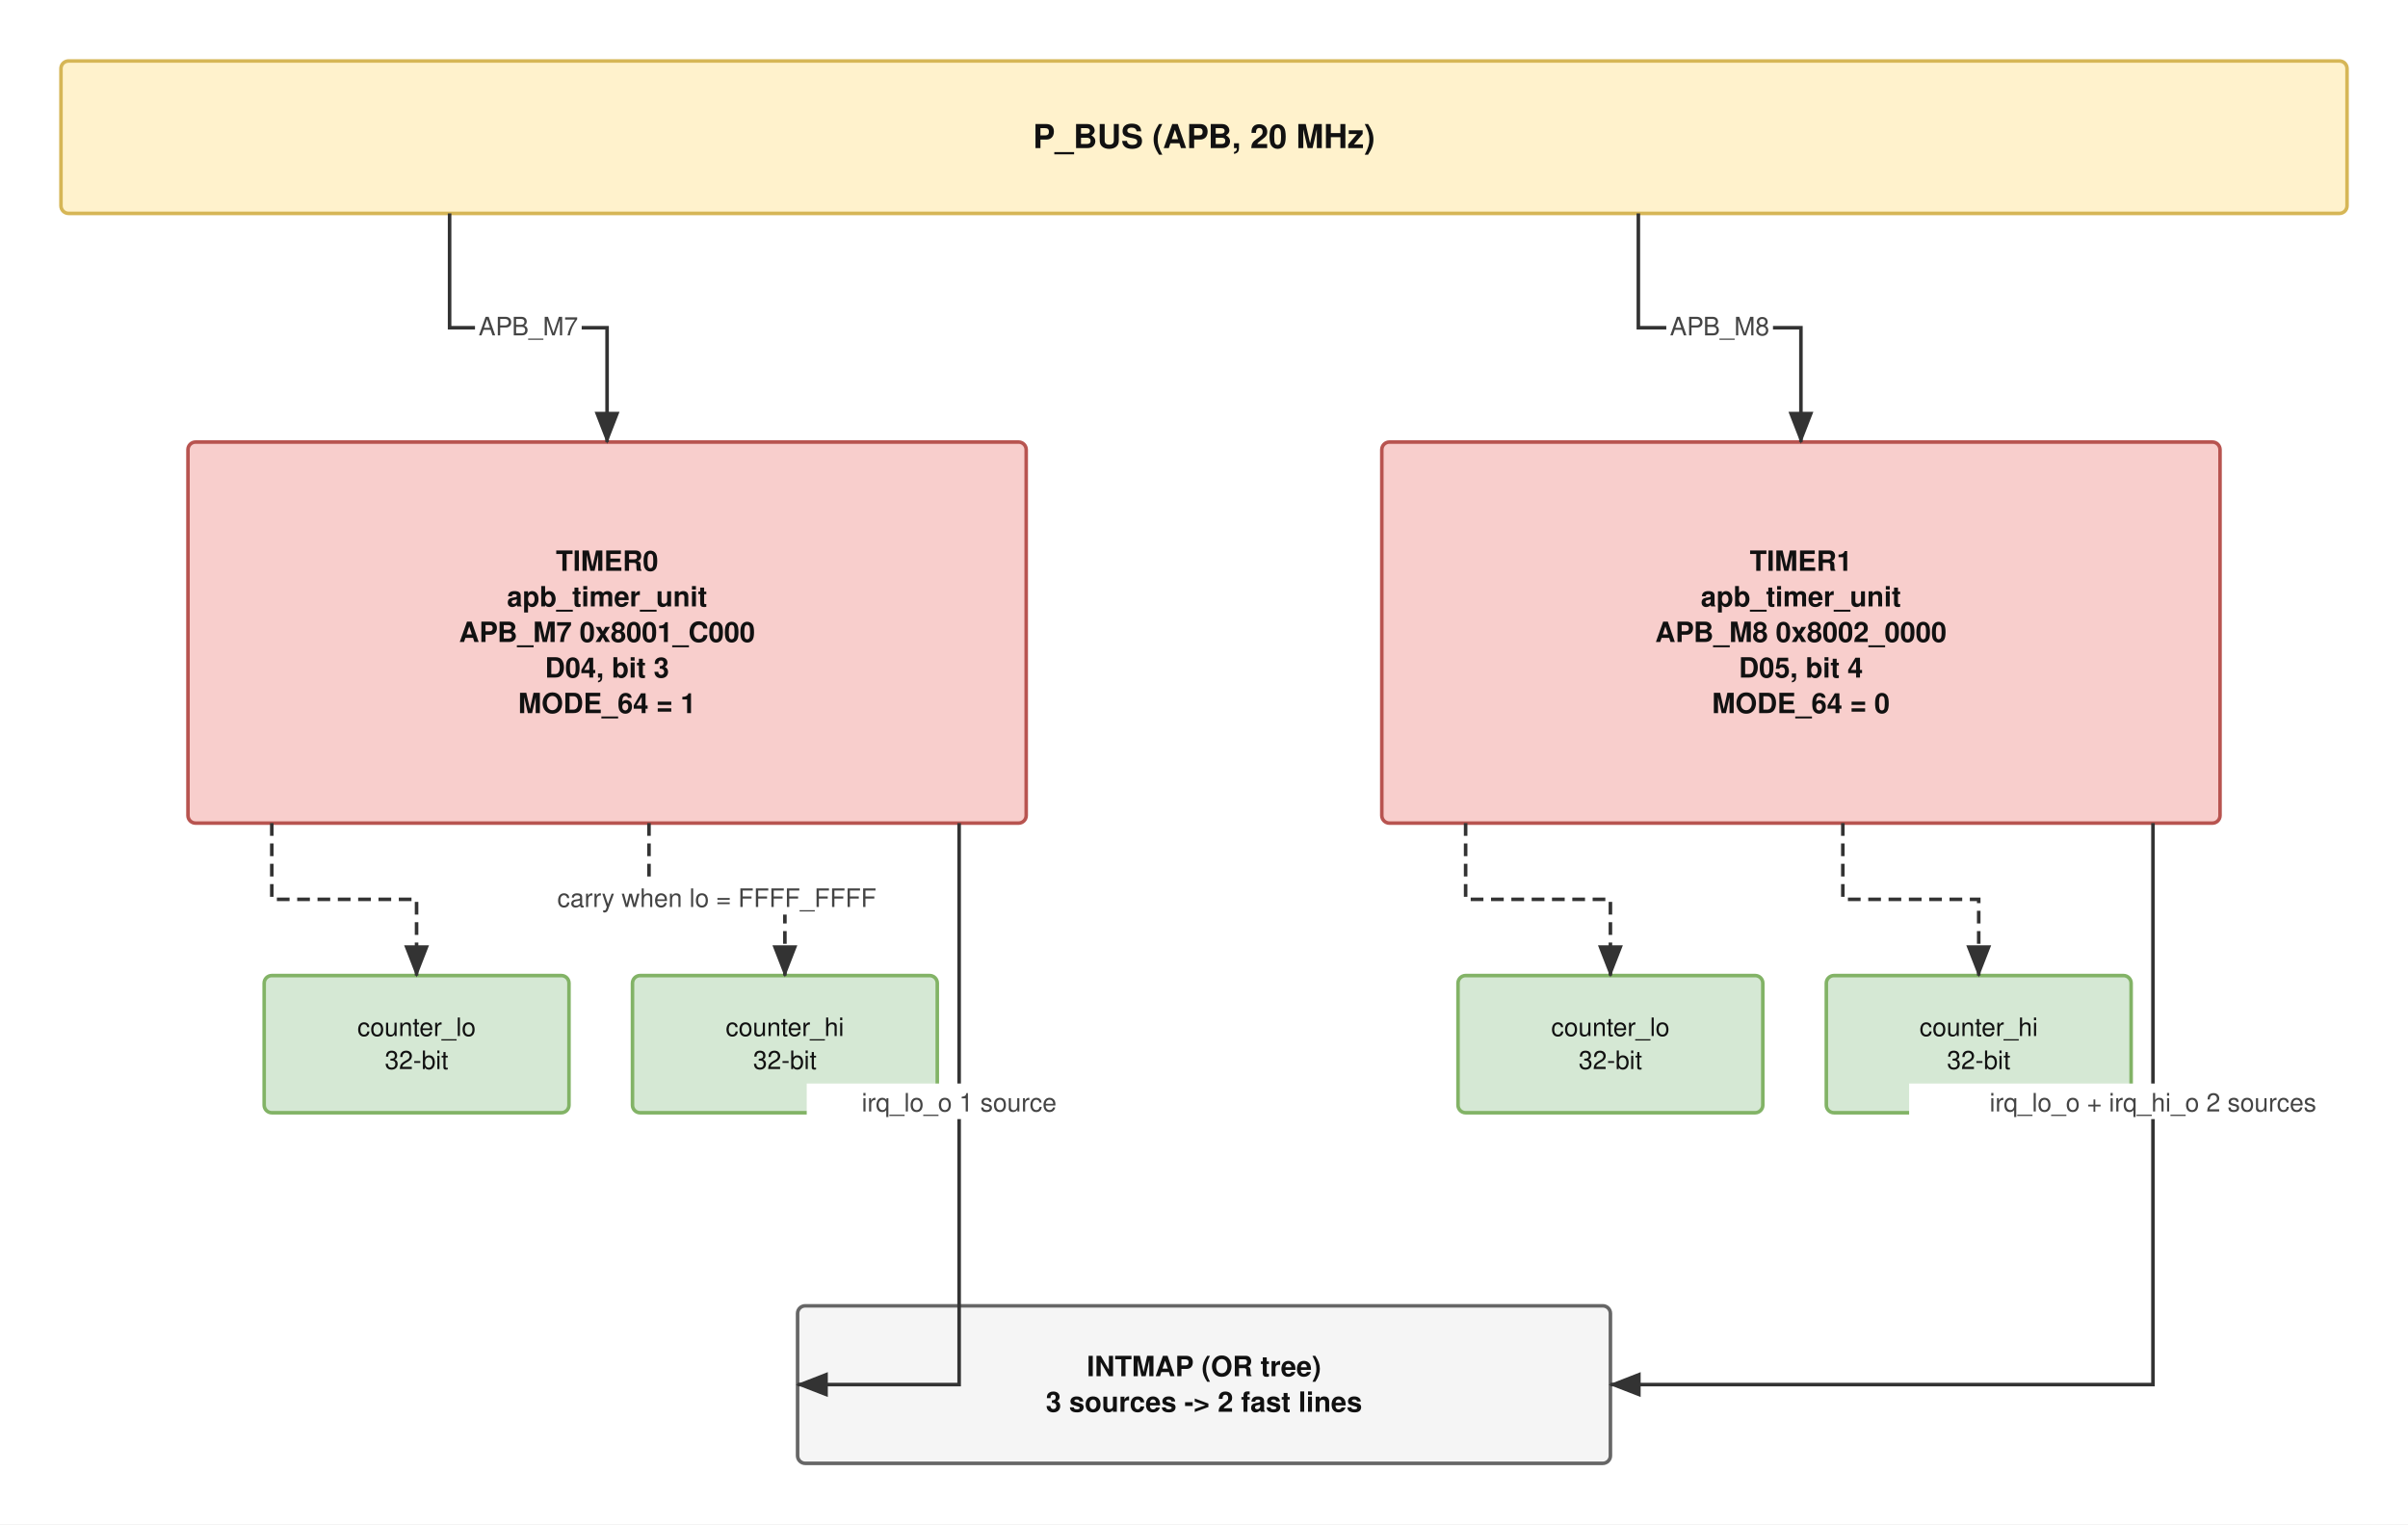
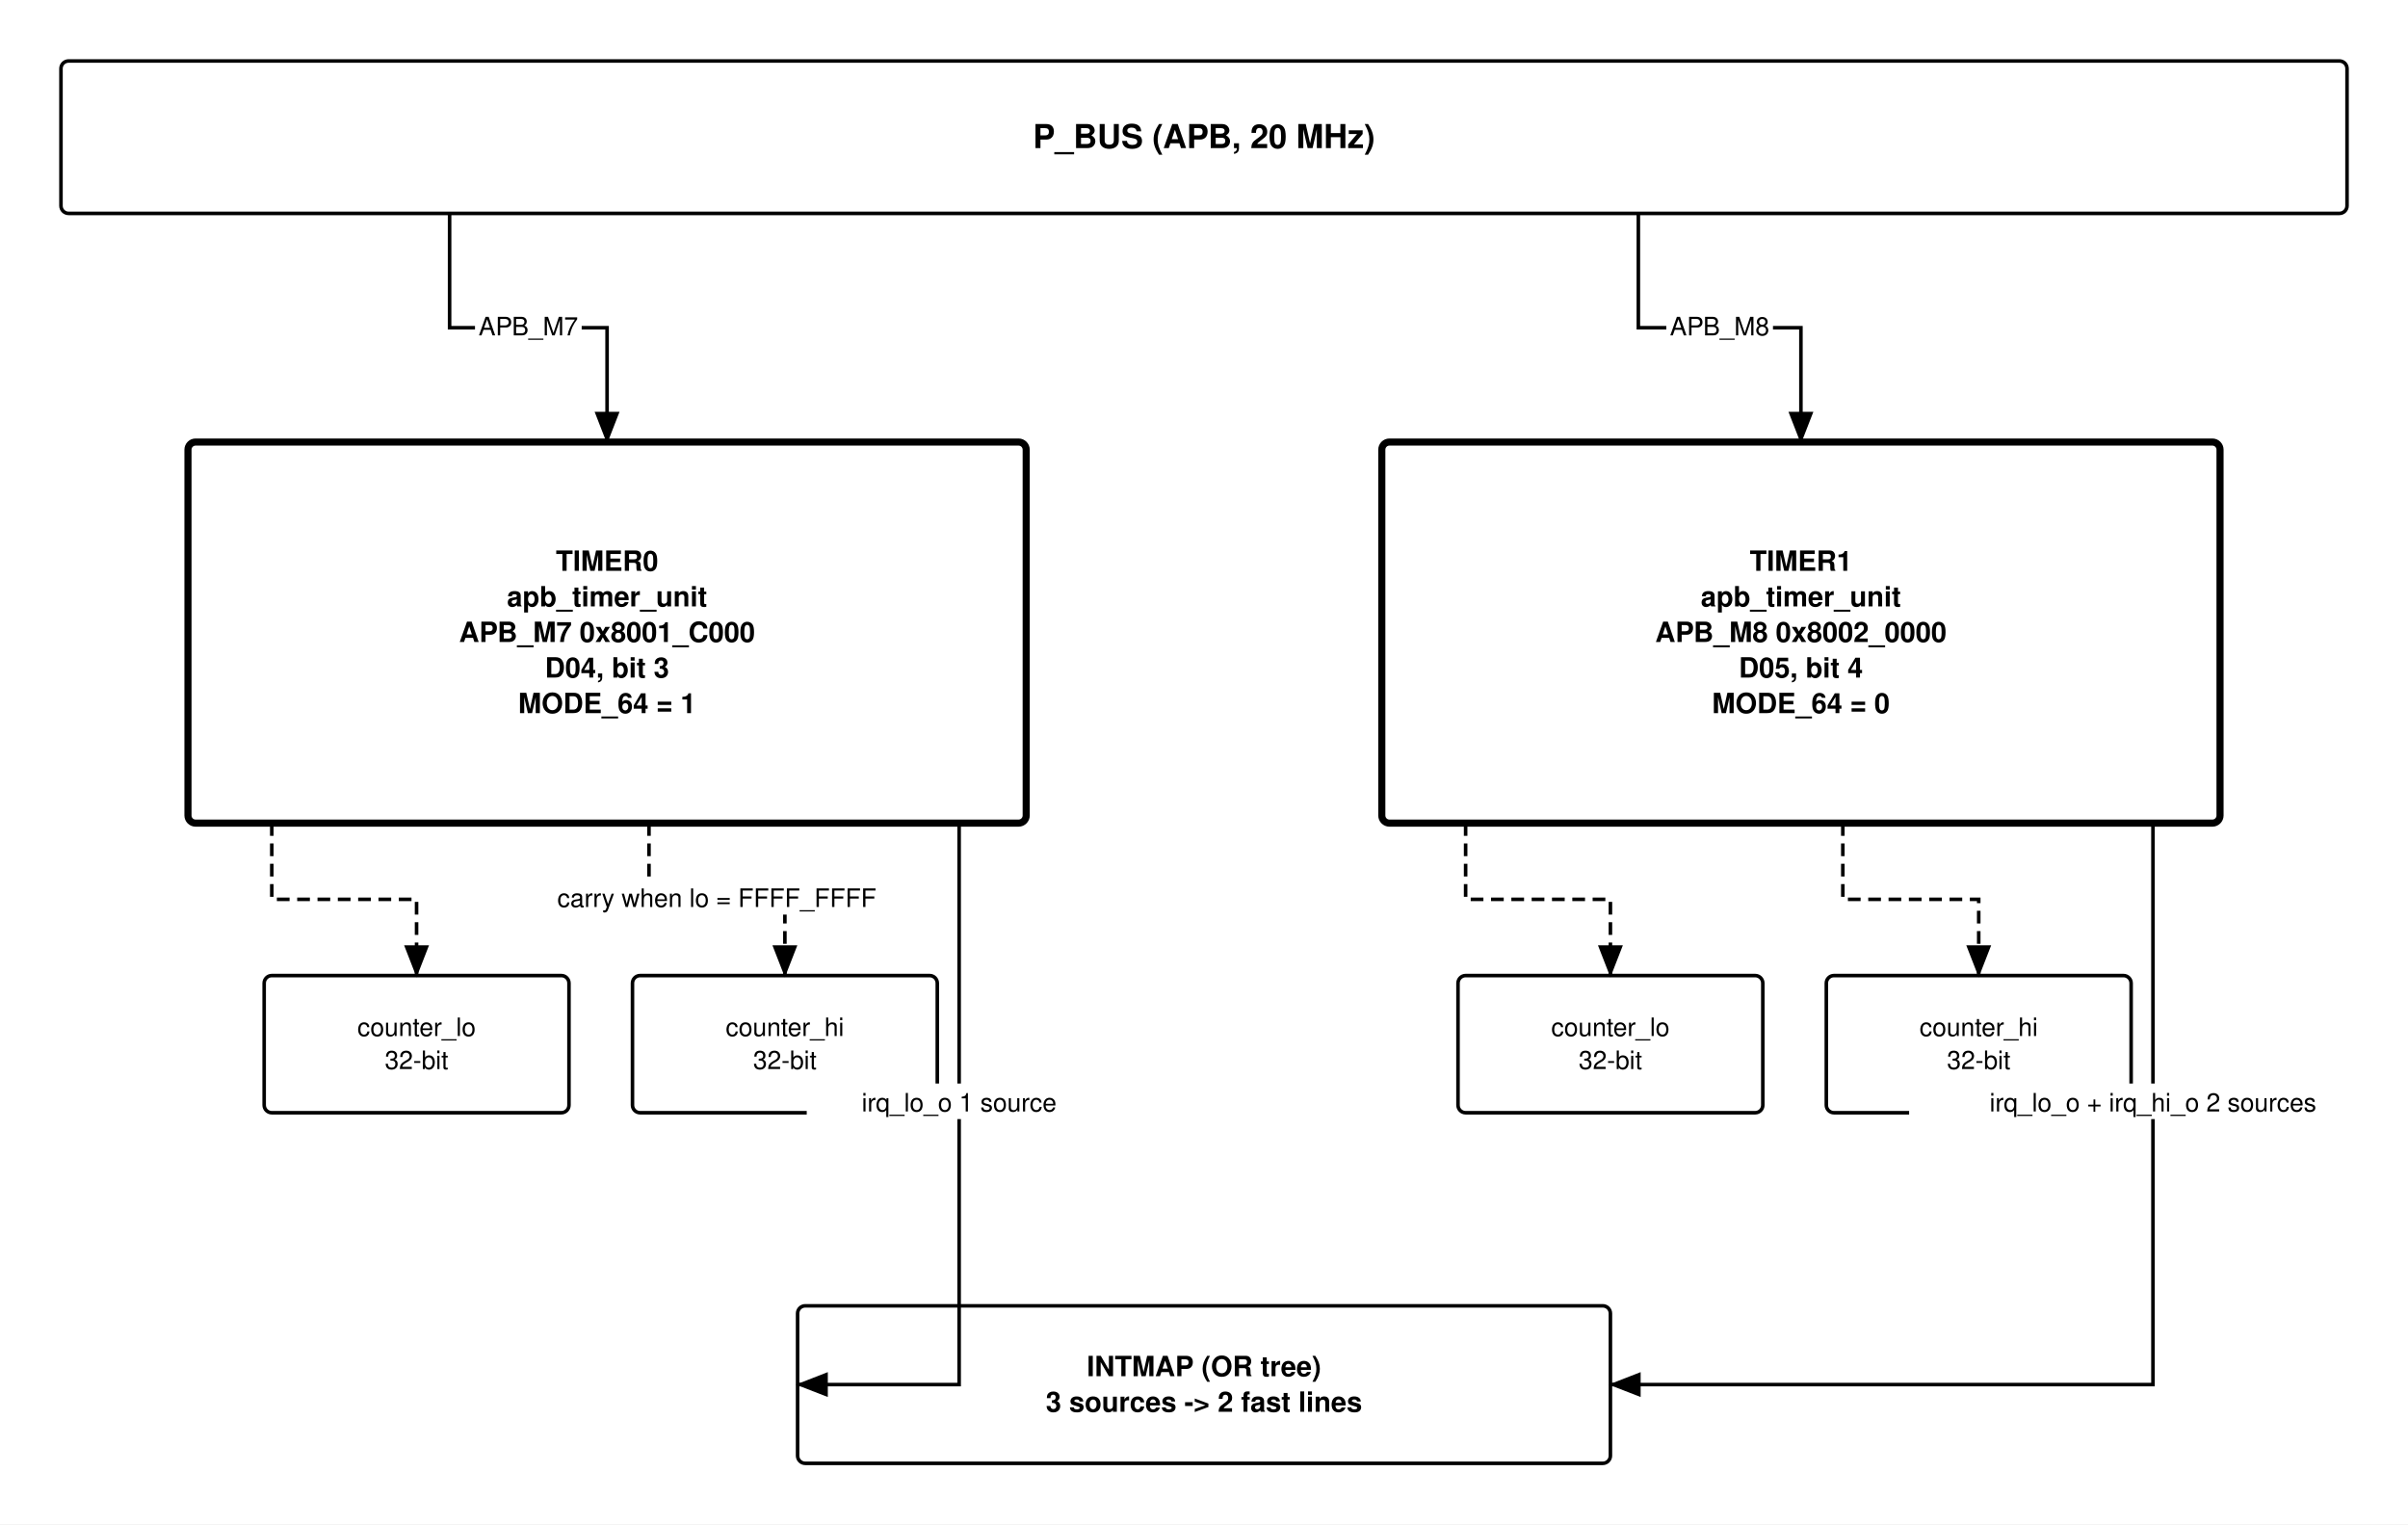
<svg xmlns="http://www.w3.org/2000/svg" width="948" height="600" viewBox="16 16 948 600" font-family="Helvetica,Arial,sans-serif">
  <defs>
    <marker id="ah" markerWidth="9" markerHeight="7" refX="8.5" refY="3.5" orient="auto">
-       <polygon points="0 0, 9 3.5, 0 7" fill="#333" />
+       <polygon points="0 0, 9 3.5, 0 7" fill="#000000" />
    </marker>
    <marker id="ahs" markerWidth="9" markerHeight="7" refX="0.5" refY="3.5" orient="auto">
-       <polygon points="9 0, 0 3.5, 9 7" fill="#333" />
+       <polygon points="9 0, 0 3.5, 9 7" fill="#000000" />
    </marker>
  </defs>
  <rect x="16" y="16" width="948" height="600" fill="#ffffff" />
-   <rect x="40" y="40" width="900" height="60" rx="3" fill="#fff2cc" stroke="#d6b656" stroke-width="1.4" />
-   <rect x="90" y="190" width="330" height="150" rx="3" fill="#f8cecc" stroke="#b85450" stroke-width="1.4" />
-   <rect x="560" y="190" width="330" height="150" rx="3" fill="#f8cecc" stroke="#b85450" stroke-width="1.4" />
-   <rect x="120" y="400" width="120" height="54" rx="3" fill="#d5e8d4" stroke="#82b366" stroke-width="1.4" />
-   <rect x="265" y="400" width="120" height="54" rx="3" fill="#d5e8d4" stroke="#82b366" stroke-width="1.4" />
-   <rect x="590" y="400" width="120" height="54" rx="3" fill="#d5e8d4" stroke="#82b366" stroke-width="1.4" />
-   <rect x="735" y="400" width="120" height="54" rx="3" fill="#d5e8d4" stroke="#82b366" stroke-width="1.4" />
-   <rect x="330" y="530" width="320" height="62" rx="3" fill="#f5f5f5" stroke="#666666" stroke-width="1.4" />
-   <polyline points="193.0,100.0 193.0,145.0 255.0,145.0 255.0,190.0" fill="none" stroke="#333" stroke-width="1.4" marker-end="url(#ah)" />
-   <rect x="203.0" y="137.0" width="42.0" height="14" fill="#fff" />
-   <text x="224.0" y="148.0" font-size="10" fill="#444" text-anchor="middle">APB_M7</text>
-   <polyline points="661.0,100.0 661.0,145.0 725.0,145.0 725.0,190.0" fill="none" stroke="#333" stroke-width="1.4" marker-end="url(#ah)" />
-   <rect x="672.0" y="137.0" width="42.0" height="14" fill="#fff" />
-   <text x="693.0" y="148.0" font-size="10" fill="#444" text-anchor="middle">APB_M8</text>
-   <polyline points="123.0,340.0 123.0,370.0 180.0,370.0 180.0,400.0" fill="none" stroke="#333" stroke-width="1.4" stroke-dasharray="5 3" marker-end="url(#ah)" />
-   <polyline points="271.5,340.0 271.5,370.0 325.0,370.0 325.0,400.0" fill="none" stroke="#333" stroke-width="1.4" stroke-dasharray="5 3" marker-end="url(#ah)" />
-   <rect x="220.2" y="362.0" width="156.0" height="14" fill="#fff" />
-   <text x="298.2" y="373.0" font-size="10" fill="#444" text-anchor="middle">carry when lo = FFFF_FFFF</text>
-   <polyline points="593.0,340.0 593.0,370.0 650.0,370.0 650.0,400.0" fill="none" stroke="#333" stroke-width="1.4" stroke-dasharray="5 3" marker-end="url(#ah)" />
-   <polyline points="741.5,340.0 741.5,370.0 795.0,370.0 795.0,400.0" fill="none" stroke="#333" stroke-width="1.4" stroke-dasharray="5 3" marker-end="url(#ah)" />
-   <polyline points="393.6,340.0 393.6,561.0 330.0,561.0" fill="none" stroke="#333" stroke-width="1.4" marker-end="url(#ah)" />
-   <rect x="333.6" y="442.5" width="120.0" height="14" fill="#fff" />
-   <text x="393.6" y="453.5" font-size="10" fill="#444" text-anchor="middle">irq_lo_o   1 source</text>
-   <polyline points="863.6,340.0 863.6,561.0 650.0,561.0" fill="none" stroke="#333" stroke-width="1.4" marker-end="url(#ah)" />
-   <rect x="767.6" y="442.5" width="192.0" height="14" fill="#fff" />
-   <text x="863.6" y="453.5" font-size="10" fill="#444" text-anchor="middle">irq_lo_o + irq_hi_o   2 sources</text>
-   <text x="490.0" y="74.3" font-size="13" text-anchor="middle" fill="#111" font-weight="bold">P_BUS  (APB, 20 MHz)</text>
-   <text x="255.0" y="240.7" font-size="11" text-anchor="middle" fill="#111" font-weight="bold">TIMER0</text>
-   <text x="255.0" y="254.7" font-size="11" text-anchor="middle" fill="#111" font-weight="bold">apb_timer_unit</text>
-   <text x="255.0" y="268.7" font-size="11" text-anchor="middle" fill="#111" font-weight="bold">APB_M7   0x8001_C000</text>
-   <text x="255.0" y="282.7" font-size="11" text-anchor="middle" fill="#111" font-weight="bold">D04, bit 3</text>
-   <text x="255.0" y="296.7" font-size="11" text-anchor="middle" fill="#111" font-weight="bold">MODE_64 = 1</text>
-   <text x="725.0" y="240.7" font-size="11" text-anchor="middle" fill="#111" font-weight="bold">TIMER1</text>
-   <text x="725.0" y="254.7" font-size="11" text-anchor="middle" fill="#111" font-weight="bold">apb_timer_unit</text>
-   <text x="725.0" y="268.7" font-size="11" text-anchor="middle" fill="#111" font-weight="bold">APB_M8   0x8002_0000</text>
-   <text x="725.0" y="282.7" font-size="11" text-anchor="middle" fill="#111" font-weight="bold">D05, bit 4</text>
-   <text x="725.0" y="296.7" font-size="11" text-anchor="middle" fill="#111" font-weight="bold">MODE_64 = 0</text>
-   <text x="180.0" y="423.8" font-size="10" text-anchor="middle" fill="#111">counter_lo</text>
-   <text x="180.0" y="436.8" font-size="10" text-anchor="middle" fill="#111">32-bit</text>
-   <text x="325.0" y="423.8" font-size="10" text-anchor="middle" fill="#111">counter_hi</text>
-   <text x="325.0" y="436.8" font-size="10" text-anchor="middle" fill="#111">32-bit</text>
-   <text x="650.0" y="423.8" font-size="10" text-anchor="middle" fill="#111">counter_lo</text>
-   <text x="650.0" y="436.8" font-size="10" text-anchor="middle" fill="#111">32-bit</text>
-   <text x="795.0" y="423.8" font-size="10" text-anchor="middle" fill="#111">counter_hi</text>
-   <text x="795.0" y="436.8" font-size="10" text-anchor="middle" fill="#111">32-bit</text>
-   <text x="490.0" y="557.7" font-size="11" text-anchor="middle" fill="#111" font-weight="bold">INTMAP  (OR tree)</text>
-   <text x="490.0" y="571.7" font-size="11" text-anchor="middle" fill="#111" font-weight="bold">3 sources -&gt; 2 fast lines</text>
+   <rect x="40" y="40" width="900" height="60" rx="3" fill="#ffffff" stroke="#000000" stroke-width="1.4" />
+   <rect x="90" y="190" width="330" height="150" rx="3" fill="#ffffff" stroke="#000000" stroke-width="2.8" />
+   <rect x="560" y="190" width="330" height="150" rx="3" fill="#ffffff" stroke="#000000" stroke-width="2.8" />
+   <rect x="120" y="400" width="120" height="54" rx="3" fill="#ffffff" stroke="#000000" stroke-width="1.4" />
+   <rect x="265" y="400" width="120" height="54" rx="3" fill="#ffffff" stroke="#000000" stroke-width="1.4" />
+   <rect x="590" y="400" width="120" height="54" rx="3" fill="#ffffff" stroke="#000000" stroke-width="1.4" />
+   <rect x="735" y="400" width="120" height="54" rx="3" fill="#ffffff" stroke="#000000" stroke-width="1.4" />
+   <rect x="330" y="530" width="320" height="62" rx="3" fill="#ffffff" stroke="#000000" stroke-width="1.4" />
+   <polyline points="193.0,100.0 193.0,145.0 255.0,145.0 255.0,190.0" fill="none" stroke="#000000" stroke-width="1.4" marker-end="url(#ah)" />
+   <rect x="203.0" y="137.0" width="42.0" height="14" fill="#ffffff" />
+   <text x="224.0" y="148.0" font-size="10" fill="#000000" text-anchor="middle">APB_M7</text>
+   <polyline points="661.0,100.0 661.0,145.0 725.0,145.0 725.0,190.0" fill="none" stroke="#000000" stroke-width="1.4" marker-end="url(#ah)" />
+   <rect x="672.0" y="137.0" width="42.0" height="14" fill="#ffffff" />
+   <text x="693.0" y="148.0" font-size="10" fill="#000000" text-anchor="middle">APB_M8</text>
+   <polyline points="123.0,340.0 123.0,370.0 180.0,370.0 180.0,400.0" fill="none" stroke="#000000" stroke-width="1.4" stroke-dasharray="5 3" marker-end="url(#ah)" />
+   <polyline points="271.5,340.0 271.5,370.0 325.0,370.0 325.0,400.0" fill="none" stroke="#000000" stroke-width="1.4" stroke-dasharray="5 3" marker-end="url(#ah)" />
+   <rect x="220.2" y="362.0" width="156.0" height="14" fill="#ffffff" />
+   <text x="298.2" y="373.0" font-size="10" fill="#000000" text-anchor="middle">carry when lo = FFFF_FFFF</text>
+   <polyline points="593.0,340.0 593.0,370.0 650.0,370.0 650.0,400.0" fill="none" stroke="#000000" stroke-width="1.4" stroke-dasharray="5 3" marker-end="url(#ah)" />
+   <polyline points="741.5,340.0 741.5,370.0 795.0,370.0 795.0,400.0" fill="none" stroke="#000000" stroke-width="1.4" stroke-dasharray="5 3" marker-end="url(#ah)" />
+   <polyline points="393.6,340.0 393.6,561.0 330.0,561.0" fill="none" stroke="#000000" stroke-width="1.4" marker-end="url(#ah)" />
+   <rect x="333.6" y="442.5" width="120.0" height="14" fill="#ffffff" />
+   <text x="393.6" y="453.5" font-size="10" fill="#000000" text-anchor="middle">irq_lo_o   1 source</text>
+   <polyline points="863.6,340.0 863.6,561.0 650.0,561.0" fill="none" stroke="#000000" stroke-width="1.4" marker-end="url(#ah)" />
+   <rect x="767.6" y="442.5" width="192.0" height="14" fill="#ffffff" />
+   <text x="863.6" y="453.5" font-size="10" fill="#000000" text-anchor="middle">irq_lo_o + irq_hi_o   2 sources</text>
+   <text x="490.0" y="74.3" font-size="13" text-anchor="middle" fill="#000000" font-weight="bold">P_BUS  (APB, 20 MHz)</text>
+   <text x="255.0" y="240.7" font-size="11" text-anchor="middle" fill="#000000" font-weight="bold">TIMER0</text>
+   <text x="255.0" y="254.7" font-size="11" text-anchor="middle" fill="#000000" font-weight="bold">apb_timer_unit</text>
+   <text x="255.0" y="268.7" font-size="11" text-anchor="middle" fill="#000000" font-weight="bold">APB_M7   0x8001_C000</text>
+   <text x="255.0" y="282.7" font-size="11" text-anchor="middle" fill="#000000" font-weight="bold">D04, bit 3</text>
+   <text x="255.0" y="296.7" font-size="11" text-anchor="middle" fill="#000000" font-weight="bold">MODE_64 = 1</text>
+   <text x="725.0" y="240.7" font-size="11" text-anchor="middle" fill="#000000" font-weight="bold">TIMER1</text>
+   <text x="725.0" y="254.7" font-size="11" text-anchor="middle" fill="#000000" font-weight="bold">apb_timer_unit</text>
+   <text x="725.0" y="268.7" font-size="11" text-anchor="middle" fill="#000000" font-weight="bold">APB_M8   0x8002_0000</text>
+   <text x="725.0" y="282.7" font-size="11" text-anchor="middle" fill="#000000" font-weight="bold">D05, bit 4</text>
+   <text x="725.0" y="296.7" font-size="11" text-anchor="middle" fill="#000000" font-weight="bold">MODE_64 = 0</text>
+   <text x="180.0" y="423.8" font-size="10" text-anchor="middle" fill="#000000">counter_lo</text>
+   <text x="180.0" y="436.8" font-size="10" text-anchor="middle" fill="#000000">32-bit</text>
+   <text x="325.0" y="423.8" font-size="10" text-anchor="middle" fill="#000000">counter_hi</text>
+   <text x="325.0" y="436.8" font-size="10" text-anchor="middle" fill="#000000">32-bit</text>
+   <text x="650.0" y="423.8" font-size="10" text-anchor="middle" fill="#000000">counter_lo</text>
+   <text x="650.0" y="436.8" font-size="10" text-anchor="middle" fill="#000000">32-bit</text>
+   <text x="795.0" y="423.8" font-size="10" text-anchor="middle" fill="#000000">counter_hi</text>
+   <text x="795.0" y="436.8" font-size="10" text-anchor="middle" fill="#000000">32-bit</text>
+   <text x="490.0" y="557.7" font-size="11" text-anchor="middle" fill="#000000" font-weight="bold">INTMAP  (OR tree)</text>
+   <text x="490.0" y="571.7" font-size="11" text-anchor="middle" fill="#000000" font-weight="bold">3 sources -&gt; 2 fast lines</text>
</svg>
